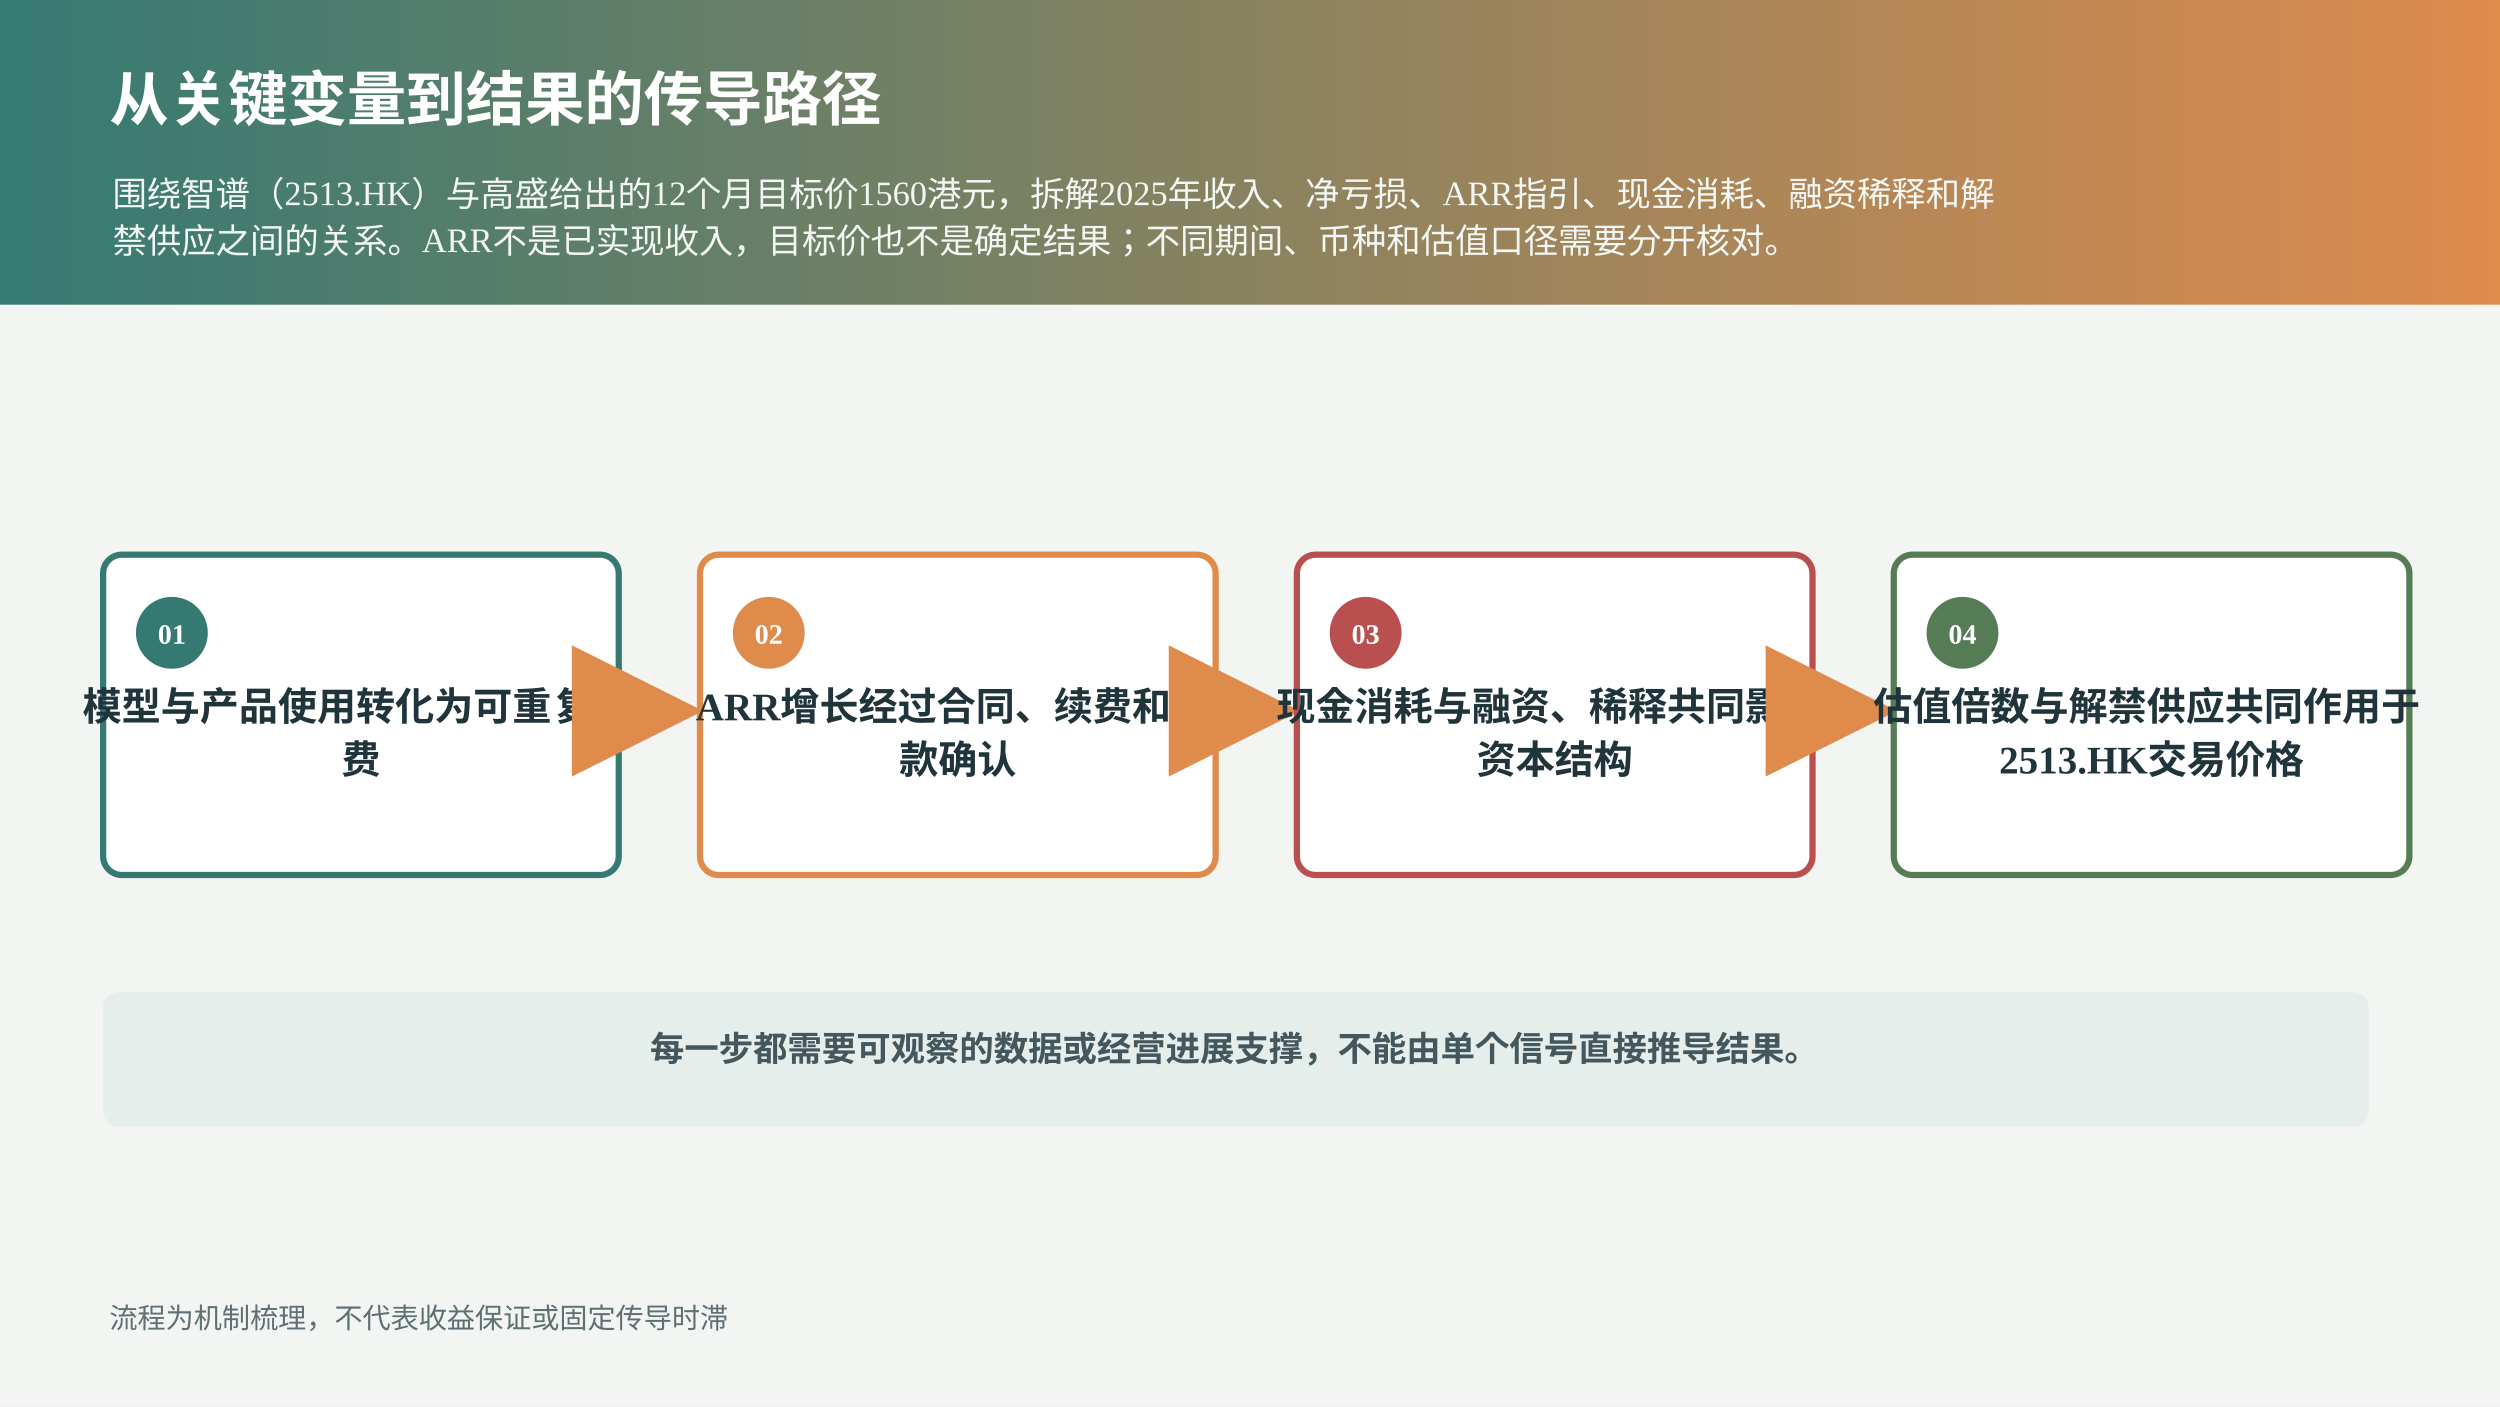
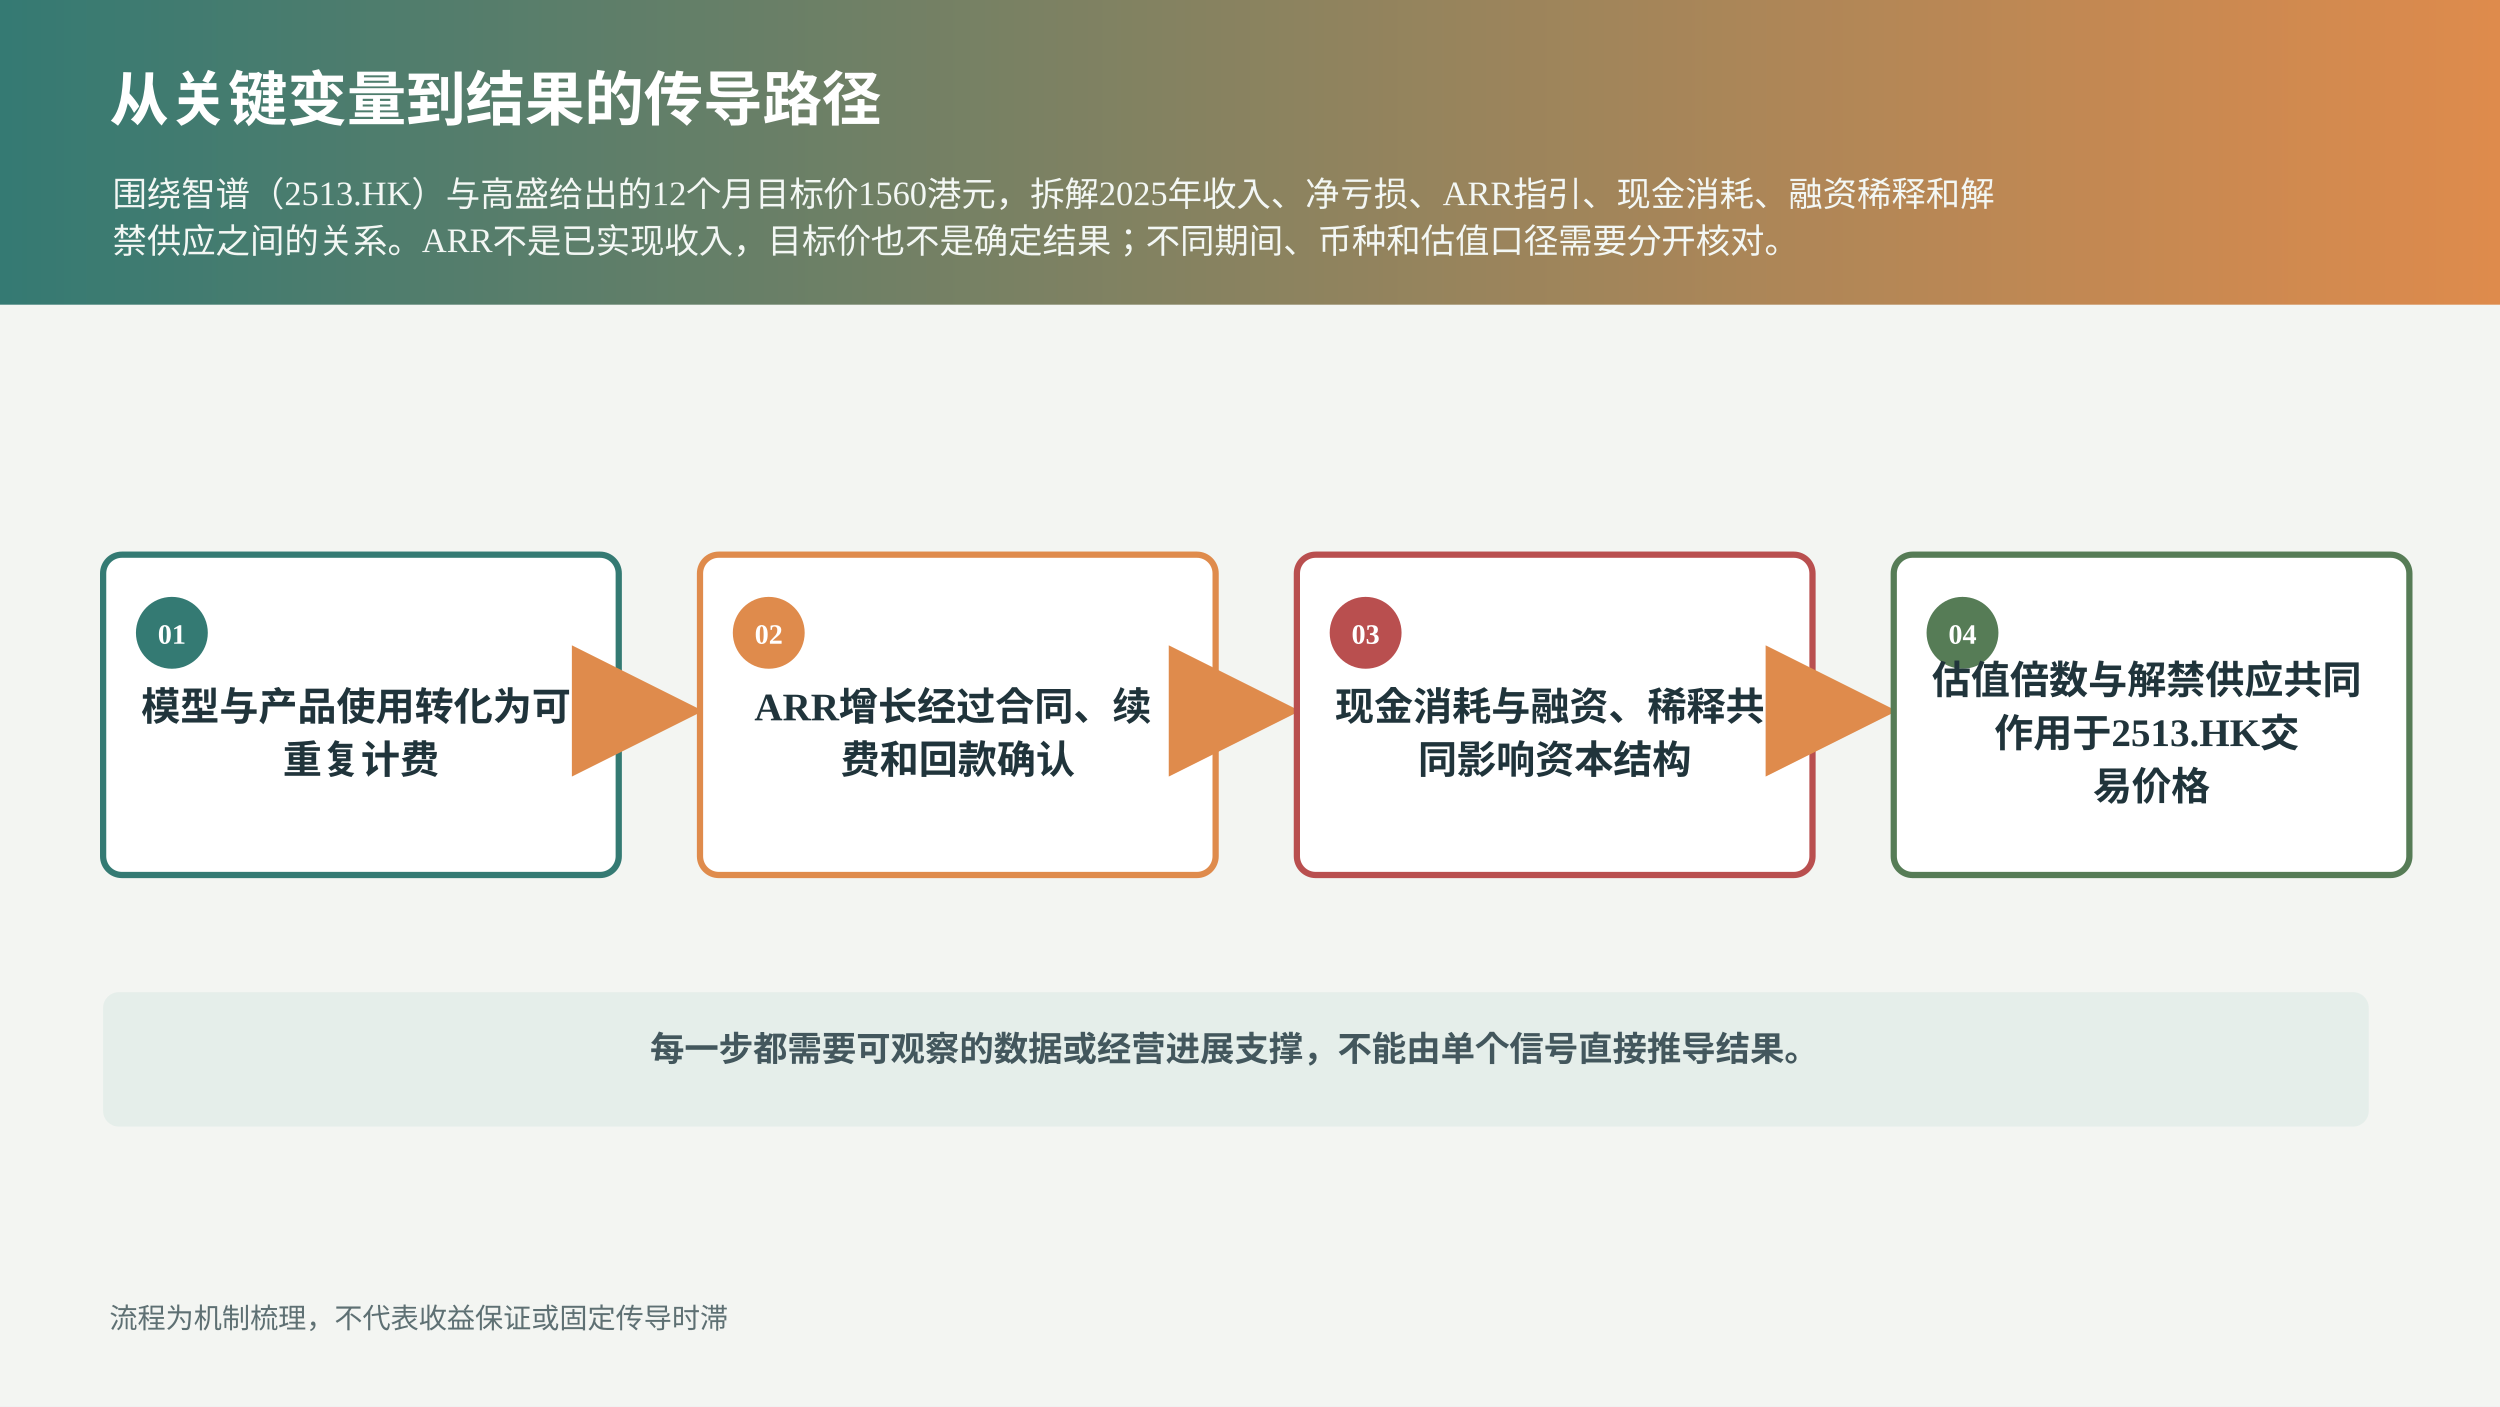
<svg xmlns="http://www.w3.org/2000/svg" width="1600" height="900" viewBox="0 0 1600 900" role="img">
  <defs>
    <linearGradient id="head" x1="0" x2="1">
      <stop stop-color="#347a73" />
      <stop offset="1" stop-color="#df8b4c" />
    </linearGradient>
    <marker id="arrow" markerWidth="12" markerHeight="12" refX="10" refY="6" orient="auto">
      <path d="M0 0L12 6L0 12Z" fill="#df8b4c" />
    </marker>
  </defs>
  <rect width="1600" height="900" fill="#f3f5f2" />
  <rect width="1600" height="195" fill="url(#head)" />
  <text x="70" y="77" text-anchor="start" font-size="38" font-weight="800" fill="#ffffff">
    <tspan x="70" y="77">从关键变量到结果的传导路径</tspan>
  </text>
  <text x="72" y="132" text-anchor="start" font-size="22" font-weight="500" fill="#f3f7f4">
    <tspan x="72" y="132">围绕智谱（2513.HK）与高盛给出的12个月目标价1560港元，拆解2025年收入、净亏损、ARR指引、现金消耗、融资稀释和解</tspan>
    <tspan x="72" y="162">禁供应之间的关系。ARR不是已实现收入，目标价也不是确定结果；不同期间、币种和估值口径需要分开核对。</tspan>
  </text>
  <rect x="66" y="355" width="330" height="205" rx="12" fill="#fff" stroke="#347a73" stroke-width="4" />
  <circle cx="110" cy="405" r="23" fill="#347a73" />
  <text x="110" y="412" text-anchor="middle" font-size="18" font-weight="700" fill="#fff">01</text>
  <text x="231" y="461" text-anchor="middle" font-size="25" font-weight="700" fill="#20343b">
-     <tspan x="231" y="461">模型与产品使用转化为可重复计</tspan>
-     <tspan x="231" y="495">费</tspan>
+     <tspan x="231" y="461">模型与产品使用转化为可</tspan>
+     <tspan x="231" y="495">重复计费</tspan>
  </text>
  <path d="M404 455H436" stroke="#df8b4c" stroke-width="7" marker-end="url(#arrow)" />
  <rect x="448" y="355" width="330" height="205" rx="12" fill="#fff" stroke="#df8b4c" stroke-width="4" />
  <circle cx="492" cy="405" r="23" fill="#df8b4c" />
  <text x="492" y="412" text-anchor="middle" font-size="18" font-weight="700" fill="#fff">02</text>
  <text x="613" y="461" text-anchor="middle" font-size="25" font-weight="700" fill="#20343b">
-     <tspan x="613" y="461">ARR增长经过合同、续费和回</tspan>
-     <tspan x="613" y="495">款确认</tspan>
+     <tspan x="613" y="461">ARR增长经过合同、续</tspan>
+     <tspan x="613" y="495">费和回款确认</tspan>
  </text>
  <path d="M786 455H818" stroke="#df8b4c" stroke-width="7" marker-end="url(#arrow)" />
  <rect x="830" y="355" width="330" height="205" rx="12" fill="#fff" stroke="#b94f4f" stroke-width="4" />
  <circle cx="874" cy="405" r="23" fill="#b94f4f" />
  <text x="874" y="412" text-anchor="middle" font-size="18" font-weight="700" fill="#fff">03</text>
  <text x="995" y="461" text-anchor="middle" font-size="25" font-weight="700" fill="#20343b">
-     <tspan x="995" y="461">现金消耗与融资、稀释共同影响</tspan>
-     <tspan x="995" y="495">资本结构</tspan>
+     <tspan x="995" y="461">现金消耗与融资、稀释共</tspan>
+     <tspan x="995" y="495">同影响资本结构</tspan>
  </text>
  <path d="M1168 455H1200" stroke="#df8b4c" stroke-width="7" marker-end="url(#arrow)" />
  <rect x="1212" y="355" width="330" height="205" rx="12" fill="#fff" stroke="#567c56" stroke-width="4" />
  <circle cx="1256" cy="405" r="23" fill="#567c56" />
  <text x="1256" y="412" text-anchor="middle" font-size="18" font-weight="700" fill="#fff">04</text>
-   <text x="1377" y="461" text-anchor="middle" font-size="25" font-weight="700" fill="#20343b">
-     <tspan x="1377" y="461">估值倍数与解禁供应共同作用于</tspan>
-     <tspan x="1377" y="495">2513.HK交易价格</tspan>
+   <text x="1377" y="444" text-anchor="middle" font-size="25" font-weight="700" fill="#20343b">
+     <tspan x="1377" y="444">估值倍数与解禁供应共同</tspan>
+     <tspan x="1377" y="478">作用于2513.HK交</tspan>
+     <tspan x="1377" y="512">易价格</tspan>
  </text>
  <rect x="66" y="635" width="1450" height="86" rx="10" fill="#e5eeea" />
  <text x="790" y="679" text-anchor="middle" font-size="22" font-weight="550" fill="#43575d">
    <tspan x="790" y="679">每一步都需要可观察的数据或经营进展支撑，不能由单个信号直接推导结果。</tspan>
  </text>
  <text x="70" y="850" font-size="18" fill="#5e7073">流程为机制梳理，不代表收益保证或固定传导时滞</text>
</svg>
